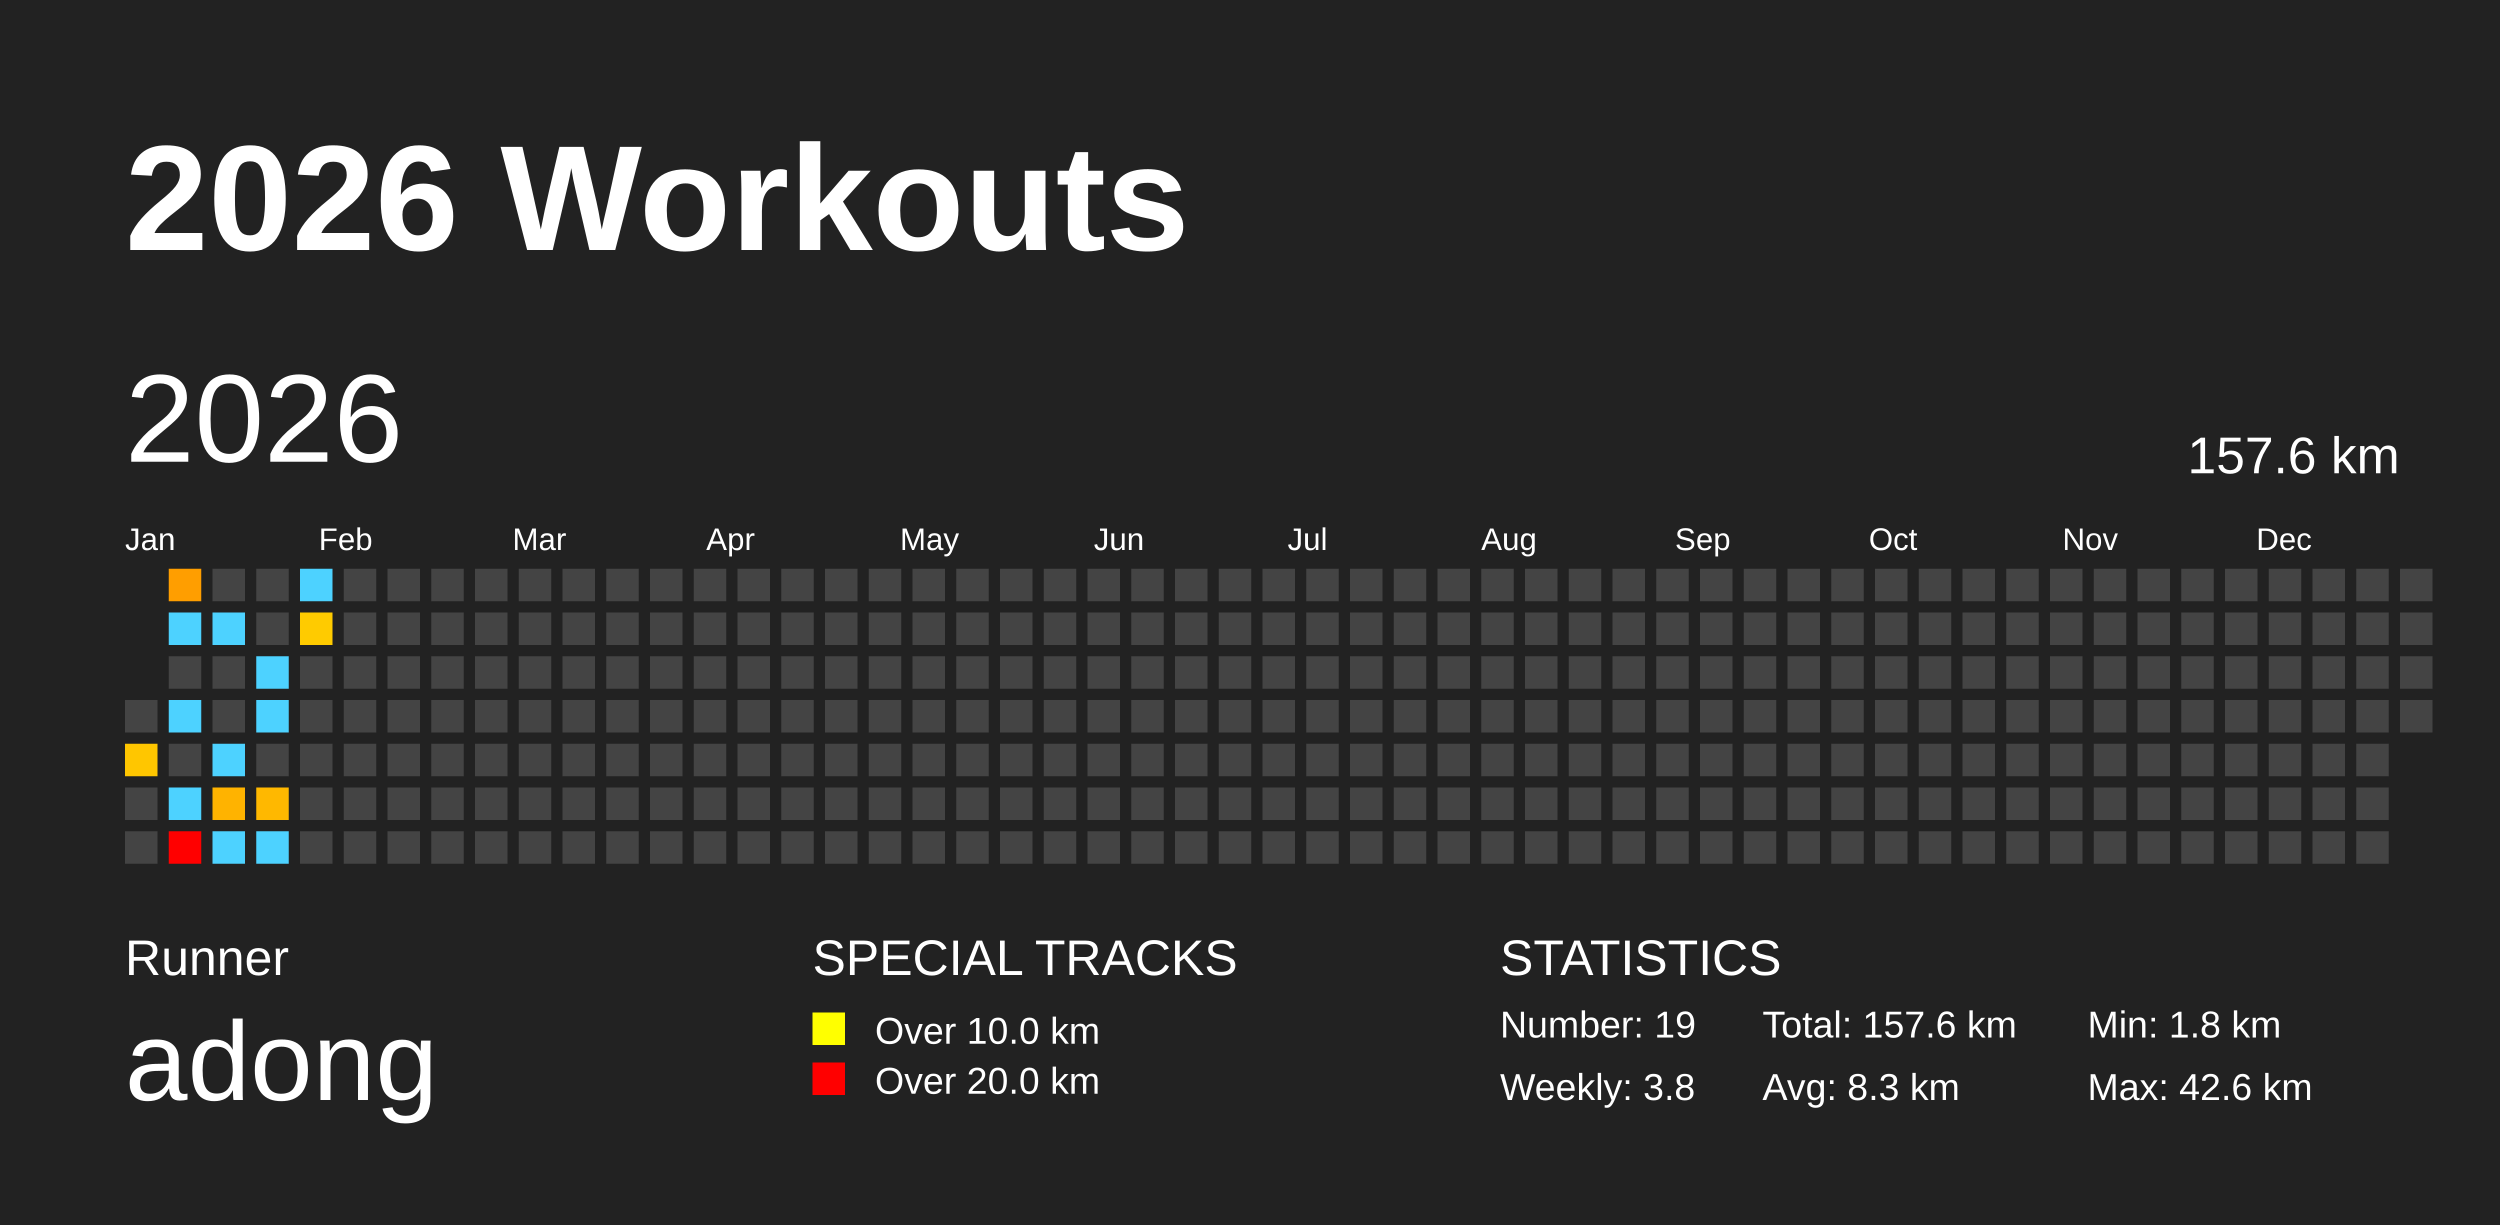
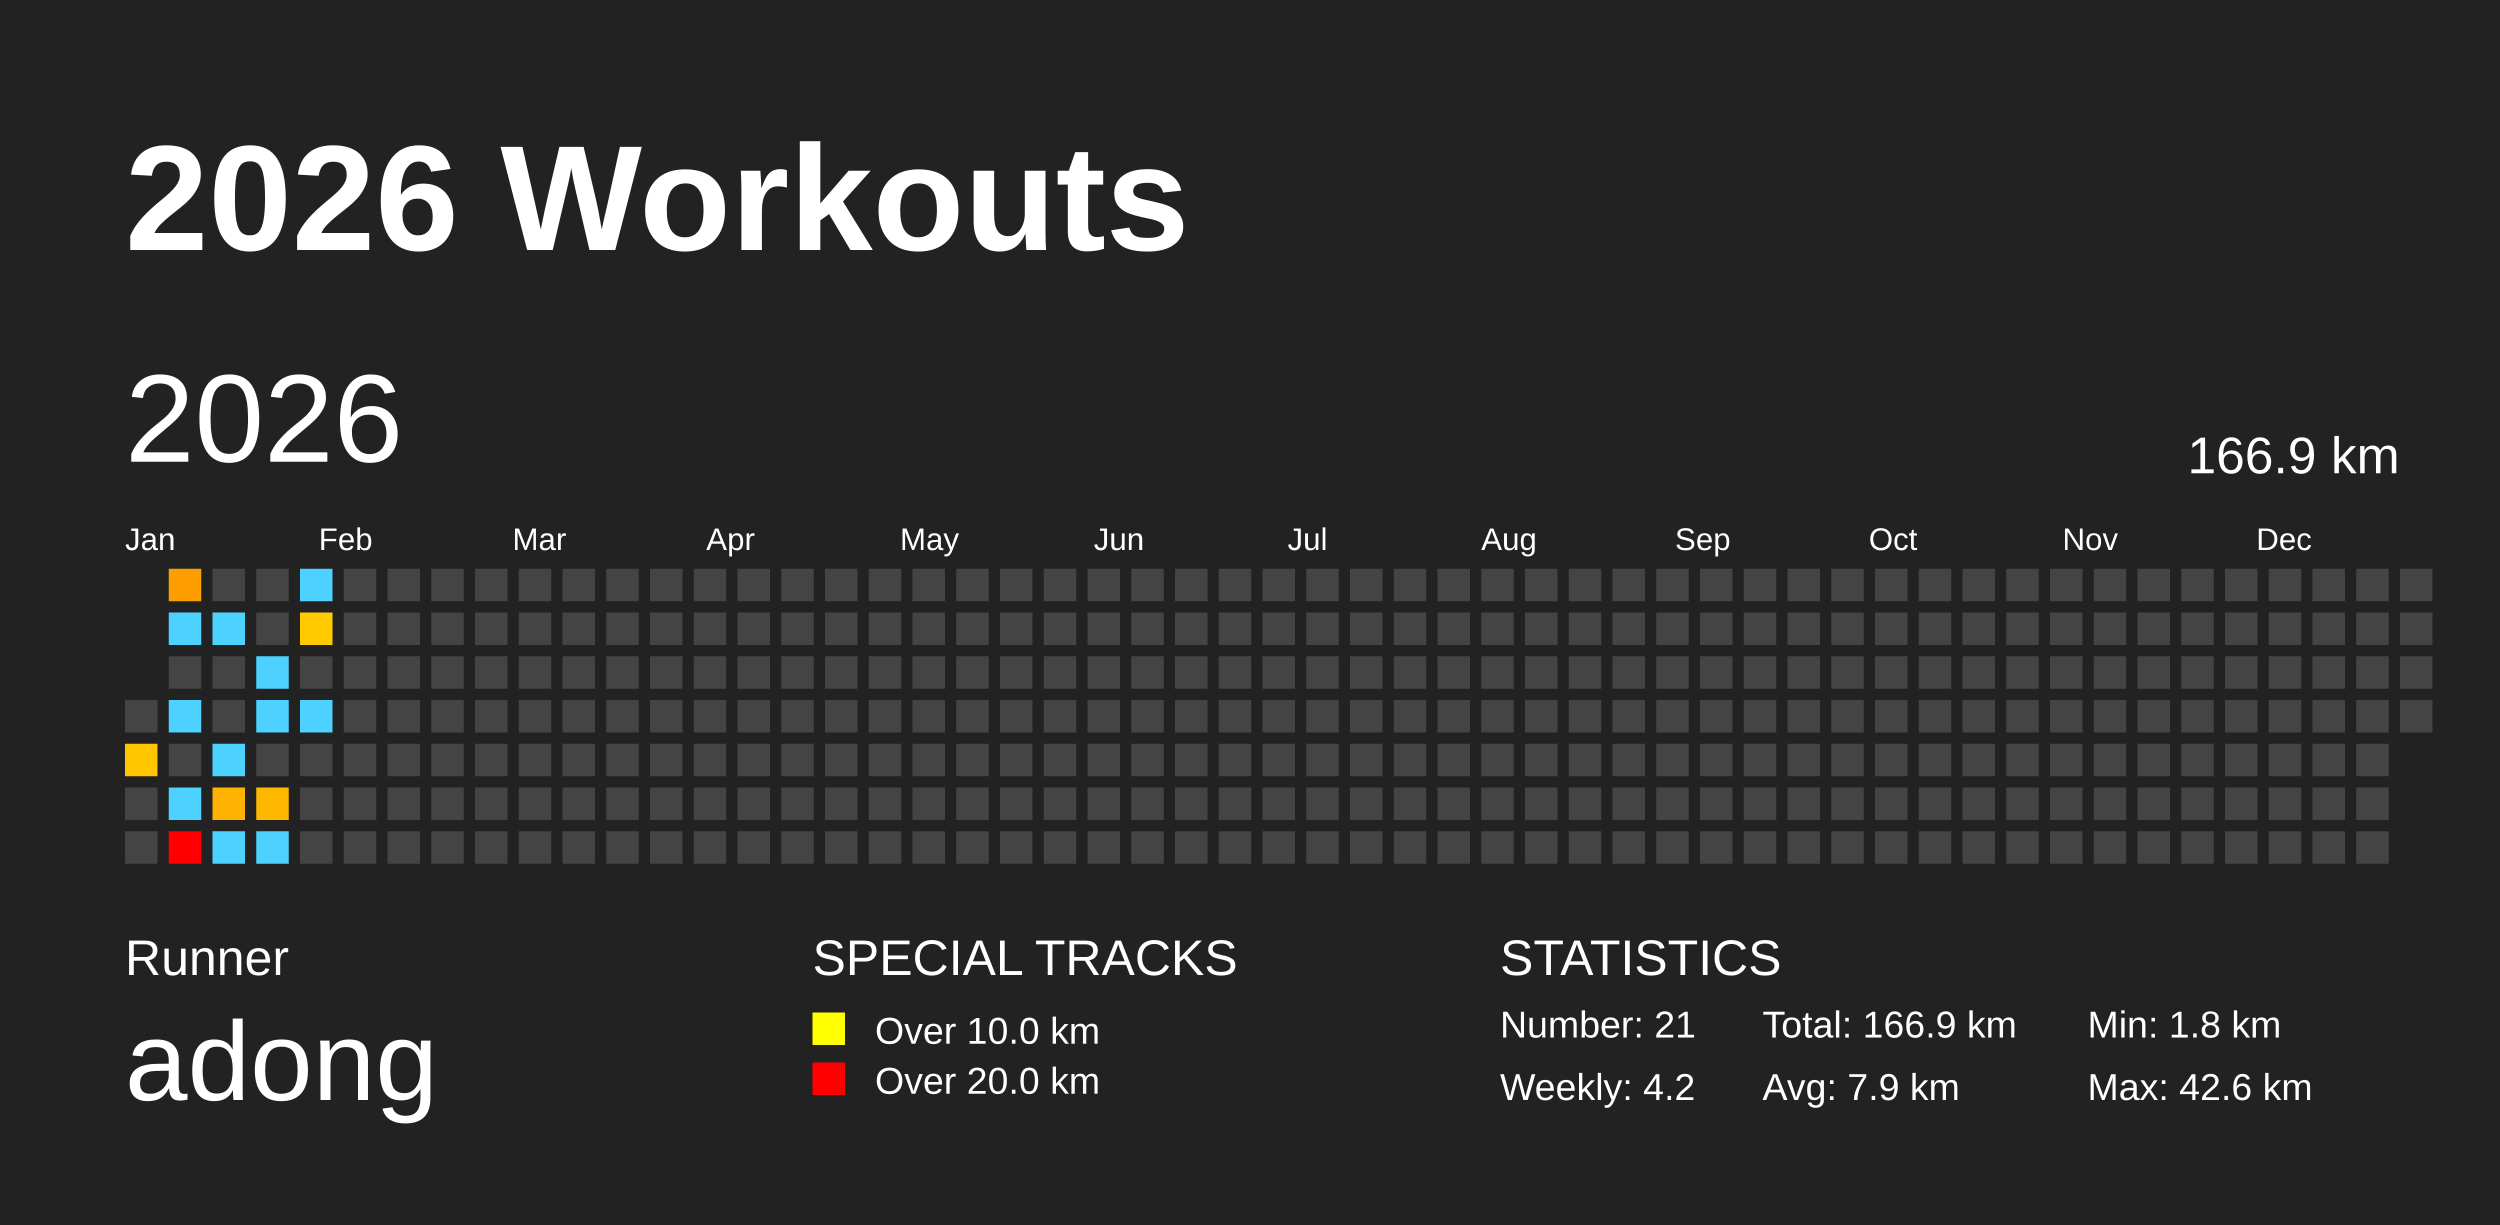
<svg xmlns="http://www.w3.org/2000/svg" baseProfile="full" height="98mm" version="1.1" viewBox="0,0,200,98" width="200mm">
  <defs />
  <rect fill="#222222" height="98" width="200" x="0" y="0" />
  <text fill="#FFFFFF" style="font-size:12px; font-family:Arial; font-weight:bold;" x="10" y="20">2026 Workouts</text>
  <text fill="#FFFFFF" style="font-size:4px; font-family:Arial" x="10" y="78">Runner</text>
  <text fill="#FFFFFF" style="font-size:9px; font-family:Arial" x="10" y="88">adong</text>
  <text fill="#FFFFFF" style="font-size:4px; font-family:Arial" x="65" y="78">SPECIAL TRACKS</text>
  <rect fill="yellow" height="2.6" width="2.6" x="65" y="81" />
  <text fill="#FFFFFF" style="font-size:3px; font-family:Arial" x="70" y="83.5">Over 10.0 km</text>
  <rect fill="red" height="2.6" width="2.6" x="65" y="85" />
  <text fill="#FFFFFF" style="font-size:3px; font-family:Arial" x="70" y="87.5">Over 20.0 km</text>
  <text fill="#FFFFFF" style="font-size:4px; font-family:Arial" x="120" y="78">STATISTICS</text>
-   <text fill="#FFFFFF" style="font-size:3px; font-family:Arial" x="120" y="83">Number: 19</text>
-   <text fill="#FFFFFF" style="font-size:3px; font-family:Arial" x="120" y="88">Weekly: 3.8</text>
-   <text fill="#FFFFFF" style="font-size:3px; font-family:Arial" x="141" y="83">Total: 157.6 km</text>
-   <text fill="#FFFFFF" style="font-size:3px; font-family:Arial" x="141" y="88">Avg: 8.3 km</text>
+   <text fill="#FFFFFF" style="font-size:3px; font-family:Arial" x="120" y="83">Number: 21</text>
+   <text fill="#FFFFFF" style="font-size:3px; font-family:Arial" x="120" y="88">Weekly: 4.2</text>
+   <text fill="#FFFFFF" style="font-size:3px; font-family:Arial" x="141" y="83">Total: 166.9 km</text>
+   <text fill="#FFFFFF" style="font-size:3px; font-family:Arial" x="141" y="88">Avg: 7.9 km</text>
  <text fill="#FFFFFF" style="font-size:3px; font-family:Arial" x="167" y="83">Min: 1.8 km</text>
  <text fill="#FFFFFF" style="font-size:3px; font-family:Arial" x="167" y="88">Max: 42.6 km</text>
  <text dominant-baseline="hanging" fill="#FFFFFF" style="font-size:10.0px; font-family:Arial;" x="10" y="30">2026</text>
-   <text dominant-baseline="hanging" fill="#FFFFFF" style="font-size:4.125px; font-family:Arial;" x="175" y="35">157.6 km</text>
+   <text dominant-baseline="hanging" fill="#FFFFFF" style="font-size:4.125px; font-family:Arial;" x="175" y="35">166.9 km</text>
  <text fill="#FFFFFF" style="font-size:2.5px; font-family:Arial" x="10.0" y="44">Jan</text>
  <text fill="#FFFFFF" style="font-size:2.5px; font-family:Arial" x="25.5" y="44">Feb</text>
  <text fill="#FFFFFF" style="font-size:2.5px; font-family:Arial" x="41.0" y="44">Mar</text>
  <text fill="#FFFFFF" style="font-size:2.5px; font-family:Arial" x="56.5" y="44">Apr</text>
  <text fill="#FFFFFF" style="font-size:2.5px; font-family:Arial" x="72.0" y="44">May</text>
  <text fill="#FFFFFF" style="font-size:2.5px; font-family:Arial" x="87.5" y="44">Jun</text>
  <text fill="#FFFFFF" style="font-size:2.5px; font-family:Arial" x="103.0" y="44">Jul</text>
  <text fill="#FFFFFF" style="font-size:2.5px; font-family:Arial" x="118.5" y="44">Aug</text>
  <text fill="#FFFFFF" style="font-size:2.5px; font-family:Arial" x="134.0" y="44">Sep</text>
  <text fill="#FFFFFF" style="font-size:2.5px; font-family:Arial" x="149.5" y="44">Oct</text>
  <text fill="#FFFFFF" style="font-size:2.5px; font-family:Arial" x="165.0" y="44">Nov</text>
  <text fill="#FFFFFF" style="font-size:2.5px; font-family:Arial" x="180.5" y="44">Dec</text>
  <rect fill="#444444" height="2.6" width="2.6" x="10.0" y="56.0" />
  <rect fill="#ffc600" height="2.6" width="2.6" x="10.0" y="59.5" />
  <rect fill="#444444" height="2.6" width="2.6" x="10.0" y="63.0" />
  <rect fill="#444444" height="2.6" width="2.6" x="10.0" y="66.5" />
  <rect fill="#ff9e00" height="2.6" width="2.6" x="13.5" y="45.5" />
  <rect fill="#4dd2ff" height="2.6" width="2.6" x="13.5" y="49.0" />
  <rect fill="#444444" height="2.6" width="2.6" x="13.5" y="52.5" />
  <rect fill="#4dd2ff" height="2.6" width="2.6" x="13.5" y="56.0" />
  <rect fill="#444444" height="2.6" width="2.6" x="13.5" y="59.5" />
  <rect fill="#4dd2ff" height="2.6" width="2.6" x="13.5" y="63.0" />
  <rect fill="red" height="2.6" width="2.6" x="13.5" y="66.5" />
  <rect fill="#444444" height="2.6" width="2.6" x="17.0" y="45.5" />
  <rect fill="#4dd2ff" height="2.6" width="2.6" x="17.0" y="49.0" />
  <rect fill="#444444" height="2.6" width="2.6" x="17.0" y="52.5" />
  <rect fill="#444444" height="2.6" width="2.6" x="17.0" y="56.0" />
  <rect fill="#4dd2ff" height="2.6" width="2.6" x="17.0" y="59.5" />
  <rect fill="#ffb300" height="2.6" width="2.6" x="17.0" y="63.0" />
  <rect fill="#4dd2ff" height="2.6" width="2.6" x="17.0" y="66.5" />
  <rect fill="#444444" height="2.6" width="2.6" x="20.5" y="45.5" />
  <rect fill="#444444" height="2.6" width="2.6" x="20.5" y="49.0" />
  <rect fill="#4dd2ff" height="2.6" width="2.6" x="20.5" y="52.5" />
  <rect fill="#4dd2ff" height="2.6" width="2.6" x="20.5" y="56.0" />
  <rect fill="#444444" height="2.6" width="2.6" x="20.5" y="59.5" />
  <rect fill="#ffb800" height="2.6" width="2.6" x="20.5" y="63.0" />
  <rect fill="#4dd2ff" height="2.6" width="2.6" x="20.5" y="66.5" />
  <rect fill="#4dd2ff" height="2.6" width="2.6" x="24.0" y="45.5" />
  <rect fill="#ffcb00" height="2.6" width="2.6" x="24.0" y="49.0" />
  <rect fill="#444444" height="2.6" width="2.6" x="24.0" y="52.5" />
-   <rect fill="#444444" height="2.6" width="2.6" x="24.0" y="56.0" />
+   <rect fill="#4dd2ff" height="2.6" width="2.6" x="24.0" y="56.0" />
  <rect fill="#444444" height="2.6" width="2.6" x="24.0" y="59.5" />
  <rect fill="#444444" height="2.6" width="2.6" x="24.0" y="63.0" />
  <rect fill="#444444" height="2.6" width="2.6" x="24.0" y="66.5" />
  <rect fill="#444444" height="2.6" width="2.6" x="27.5" y="45.5" />
  <rect fill="#444444" height="2.6" width="2.6" x="27.5" y="49.0" />
  <rect fill="#444444" height="2.6" width="2.6" x="27.5" y="52.5" />
  <rect fill="#444444" height="2.6" width="2.6" x="27.5" y="56.0" />
  <rect fill="#444444" height="2.6" width="2.6" x="27.5" y="59.5" />
  <rect fill="#444444" height="2.6" width="2.6" x="27.5" y="63.0" />
  <rect fill="#444444" height="2.6" width="2.6" x="27.5" y="66.5" />
  <rect fill="#444444" height="2.6" width="2.6" x="31.0" y="45.5" />
  <rect fill="#444444" height="2.6" width="2.6" x="31.0" y="49.0" />
  <rect fill="#444444" height="2.6" width="2.6" x="31.0" y="52.5" />
  <rect fill="#444444" height="2.6" width="2.6" x="31.0" y="56.0" />
  <rect fill="#444444" height="2.6" width="2.6" x="31.0" y="59.5" />
  <rect fill="#444444" height="2.6" width="2.6" x="31.0" y="63.0" />
  <rect fill="#444444" height="2.6" width="2.6" x="31.0" y="66.5" />
  <rect fill="#444444" height="2.6" width="2.6" x="34.5" y="45.5" />
  <rect fill="#444444" height="2.6" width="2.6" x="34.5" y="49.0" />
  <rect fill="#444444" height="2.6" width="2.6" x="34.5" y="52.5" />
  <rect fill="#444444" height="2.6" width="2.6" x="34.5" y="56.0" />
  <rect fill="#444444" height="2.6" width="2.6" x="34.5" y="59.5" />
  <rect fill="#444444" height="2.6" width="2.6" x="34.5" y="63.0" />
  <rect fill="#444444" height="2.6" width="2.6" x="34.5" y="66.5" />
  <rect fill="#444444" height="2.6" width="2.6" x="38.0" y="45.5" />
  <rect fill="#444444" height="2.6" width="2.6" x="38.0" y="49.0" />
  <rect fill="#444444" height="2.6" width="2.6" x="38.0" y="52.5" />
  <rect fill="#444444" height="2.6" width="2.6" x="38.0" y="56.0" />
  <rect fill="#444444" height="2.6" width="2.6" x="38.0" y="59.5" />
  <rect fill="#444444" height="2.6" width="2.6" x="38.0" y="63.0" />
  <rect fill="#444444" height="2.6" width="2.6" x="38.0" y="66.5" />
  <rect fill="#444444" height="2.6" width="2.6" x="41.5" y="45.5" />
  <rect fill="#444444" height="2.6" width="2.6" x="41.5" y="49.0" />
  <rect fill="#444444" height="2.6" width="2.6" x="41.5" y="52.5" />
  <rect fill="#444444" height="2.6" width="2.6" x="41.5" y="56.0" />
  <rect fill="#444444" height="2.6" width="2.6" x="41.5" y="59.5" />
  <rect fill="#444444" height="2.6" width="2.6" x="41.5" y="63.0" />
  <rect fill="#444444" height="2.6" width="2.6" x="41.5" y="66.5" />
  <rect fill="#444444" height="2.6" width="2.6" x="45.0" y="45.5" />
  <rect fill="#444444" height="2.6" width="2.6" x="45.0" y="49.0" />
  <rect fill="#444444" height="2.6" width="2.6" x="45.0" y="52.5" />
  <rect fill="#444444" height="2.6" width="2.6" x="45.0" y="56.0" />
  <rect fill="#444444" height="2.6" width="2.6" x="45.0" y="59.5" />
  <rect fill="#444444" height="2.6" width="2.6" x="45.0" y="63.0" />
  <rect fill="#444444" height="2.6" width="2.6" x="45.0" y="66.5" />
  <rect fill="#444444" height="2.6" width="2.6" x="48.5" y="45.5" />
  <rect fill="#444444" height="2.6" width="2.6" x="48.5" y="49.0" />
  <rect fill="#444444" height="2.6" width="2.6" x="48.5" y="52.5" />
  <rect fill="#444444" height="2.6" width="2.6" x="48.5" y="56.0" />
  <rect fill="#444444" height="2.6" width="2.6" x="48.5" y="59.5" />
  <rect fill="#444444" height="2.6" width="2.6" x="48.5" y="63.0" />
  <rect fill="#444444" height="2.6" width="2.6" x="48.5" y="66.5" />
  <rect fill="#444444" height="2.6" width="2.6" x="52.0" y="45.5" />
  <rect fill="#444444" height="2.6" width="2.6" x="52.0" y="49.0" />
  <rect fill="#444444" height="2.6" width="2.6" x="52.0" y="52.5" />
  <rect fill="#444444" height="2.6" width="2.6" x="52.0" y="56.0" />
  <rect fill="#444444" height="2.6" width="2.6" x="52.0" y="59.5" />
  <rect fill="#444444" height="2.6" width="2.6" x="52.0" y="63.0" />
  <rect fill="#444444" height="2.6" width="2.6" x="52.0" y="66.5" />
  <rect fill="#444444" height="2.6" width="2.6" x="55.5" y="45.5" />
  <rect fill="#444444" height="2.6" width="2.6" x="55.5" y="49.0" />
  <rect fill="#444444" height="2.6" width="2.6" x="55.5" y="52.5" />
  <rect fill="#444444" height="2.6" width="2.6" x="55.5" y="56.0" />
  <rect fill="#444444" height="2.6" width="2.6" x="55.5" y="59.5" />
  <rect fill="#444444" height="2.6" width="2.6" x="55.5" y="63.0" />
  <rect fill="#444444" height="2.6" width="2.6" x="55.5" y="66.5" />
  <rect fill="#444444" height="2.6" width="2.6" x="59.0" y="45.5" />
  <rect fill="#444444" height="2.6" width="2.6" x="59.0" y="49.0" />
  <rect fill="#444444" height="2.6" width="2.6" x="59.0" y="52.5" />
  <rect fill="#444444" height="2.6" width="2.6" x="59.0" y="56.0" />
  <rect fill="#444444" height="2.6" width="2.6" x="59.0" y="59.5" />
  <rect fill="#444444" height="2.6" width="2.6" x="59.0" y="63.0" />
  <rect fill="#444444" height="2.6" width="2.6" x="59.0" y="66.5" />
  <rect fill="#444444" height="2.6" width="2.6" x="62.5" y="45.5" />
  <rect fill="#444444" height="2.6" width="2.6" x="62.5" y="49.0" />
  <rect fill="#444444" height="2.6" width="2.6" x="62.5" y="52.5" />
  <rect fill="#444444" height="2.6" width="2.6" x="62.5" y="56.0" />
  <rect fill="#444444" height="2.6" width="2.6" x="62.5" y="59.5" />
  <rect fill="#444444" height="2.6" width="2.6" x="62.5" y="63.0" />
  <rect fill="#444444" height="2.6" width="2.6" x="62.5" y="66.5" />
  <rect fill="#444444" height="2.6" width="2.6" x="66.0" y="45.5" />
  <rect fill="#444444" height="2.6" width="2.6" x="66.0" y="49.0" />
  <rect fill="#444444" height="2.6" width="2.6" x="66.0" y="52.5" />
  <rect fill="#444444" height="2.6" width="2.6" x="66.0" y="56.0" />
  <rect fill="#444444" height="2.6" width="2.6" x="66.0" y="59.5" />
  <rect fill="#444444" height="2.6" width="2.6" x="66.0" y="63.0" />
  <rect fill="#444444" height="2.6" width="2.6" x="66.0" y="66.5" />
  <rect fill="#444444" height="2.6" width="2.6" x="69.5" y="45.5" />
  <rect fill="#444444" height="2.6" width="2.6" x="69.5" y="49.0" />
  <rect fill="#444444" height="2.6" width="2.6" x="69.5" y="52.5" />
  <rect fill="#444444" height="2.6" width="2.6" x="69.5" y="56.0" />
  <rect fill="#444444" height="2.6" width="2.6" x="69.5" y="59.5" />
  <rect fill="#444444" height="2.6" width="2.6" x="69.5" y="63.0" />
  <rect fill="#444444" height="2.6" width="2.6" x="69.5" y="66.5" />
  <rect fill="#444444" height="2.6" width="2.6" x="73.0" y="45.5" />
  <rect fill="#444444" height="2.6" width="2.6" x="73.0" y="49.0" />
  <rect fill="#444444" height="2.6" width="2.6" x="73.0" y="52.5" />
  <rect fill="#444444" height="2.6" width="2.6" x="73.0" y="56.0" />
  <rect fill="#444444" height="2.6" width="2.6" x="73.0" y="59.5" />
  <rect fill="#444444" height="2.6" width="2.6" x="73.0" y="63.0" />
  <rect fill="#444444" height="2.6" width="2.6" x="73.0" y="66.5" />
  <rect fill="#444444" height="2.6" width="2.6" x="76.5" y="45.5" />
  <rect fill="#444444" height="2.6" width="2.6" x="76.5" y="49.0" />
  <rect fill="#444444" height="2.6" width="2.6" x="76.5" y="52.5" />
  <rect fill="#444444" height="2.6" width="2.6" x="76.5" y="56.0" />
  <rect fill="#444444" height="2.6" width="2.6" x="76.5" y="59.5" />
  <rect fill="#444444" height="2.6" width="2.6" x="76.5" y="63.0" />
  <rect fill="#444444" height="2.6" width="2.6" x="76.5" y="66.5" />
  <rect fill="#444444" height="2.6" width="2.6" x="80.0" y="45.5" />
  <rect fill="#444444" height="2.6" width="2.6" x="80.0" y="49.0" />
  <rect fill="#444444" height="2.6" width="2.6" x="80.0" y="52.5" />
  <rect fill="#444444" height="2.6" width="2.6" x="80.0" y="56.0" />
  <rect fill="#444444" height="2.6" width="2.6" x="80.0" y="59.5" />
  <rect fill="#444444" height="2.6" width="2.6" x="80.0" y="63.0" />
  <rect fill="#444444" height="2.6" width="2.6" x="80.0" y="66.5" />
  <rect fill="#444444" height="2.6" width="2.6" x="83.5" y="45.5" />
  <rect fill="#444444" height="2.6" width="2.6" x="83.5" y="49.0" />
  <rect fill="#444444" height="2.6" width="2.6" x="83.5" y="52.5" />
  <rect fill="#444444" height="2.6" width="2.6" x="83.5" y="56.0" />
  <rect fill="#444444" height="2.6" width="2.6" x="83.5" y="59.5" />
  <rect fill="#444444" height="2.6" width="2.6" x="83.5" y="63.0" />
  <rect fill="#444444" height="2.6" width="2.6" x="83.5" y="66.5" />
  <rect fill="#444444" height="2.6" width="2.6" x="87.0" y="45.5" />
  <rect fill="#444444" height="2.6" width="2.6" x="87.0" y="49.0" />
  <rect fill="#444444" height="2.6" width="2.6" x="87.0" y="52.5" />
  <rect fill="#444444" height="2.6" width="2.6" x="87.0" y="56.0" />
  <rect fill="#444444" height="2.6" width="2.6" x="87.0" y="59.5" />
  <rect fill="#444444" height="2.6" width="2.6" x="87.0" y="63.0" />
  <rect fill="#444444" height="2.6" width="2.6" x="87.0" y="66.5" />
  <rect fill="#444444" height="2.6" width="2.6" x="90.5" y="45.5" />
  <rect fill="#444444" height="2.6" width="2.6" x="90.5" y="49.0" />
  <rect fill="#444444" height="2.6" width="2.6" x="90.5" y="52.5" />
  <rect fill="#444444" height="2.6" width="2.6" x="90.5" y="56.0" />
  <rect fill="#444444" height="2.6" width="2.6" x="90.5" y="59.5" />
  <rect fill="#444444" height="2.6" width="2.6" x="90.5" y="63.0" />
  <rect fill="#444444" height="2.6" width="2.6" x="90.5" y="66.5" />
  <rect fill="#444444" height="2.6" width="2.6" x="94.0" y="45.5" />
  <rect fill="#444444" height="2.6" width="2.6" x="94.0" y="49.0" />
  <rect fill="#444444" height="2.6" width="2.6" x="94.0" y="52.5" />
  <rect fill="#444444" height="2.6" width="2.6" x="94.0" y="56.0" />
  <rect fill="#444444" height="2.6" width="2.6" x="94.0" y="59.5" />
  <rect fill="#444444" height="2.6" width="2.6" x="94.0" y="63.0" />
  <rect fill="#444444" height="2.6" width="2.6" x="94.0" y="66.5" />
  <rect fill="#444444" height="2.6" width="2.6" x="97.5" y="45.5" />
  <rect fill="#444444" height="2.6" width="2.6" x="97.5" y="49.0" />
  <rect fill="#444444" height="2.6" width="2.6" x="97.5" y="52.5" />
  <rect fill="#444444" height="2.6" width="2.6" x="97.5" y="56.0" />
  <rect fill="#444444" height="2.6" width="2.6" x="97.5" y="59.5" />
  <rect fill="#444444" height="2.6" width="2.6" x="97.5" y="63.0" />
  <rect fill="#444444" height="2.6" width="2.6" x="97.5" y="66.5" />
  <rect fill="#444444" height="2.6" width="2.6" x="101.0" y="45.5" />
  <rect fill="#444444" height="2.6" width="2.6" x="101.0" y="49.0" />
  <rect fill="#444444" height="2.6" width="2.6" x="101.0" y="52.5" />
  <rect fill="#444444" height="2.6" width="2.6" x="101.0" y="56.0" />
  <rect fill="#444444" height="2.6" width="2.6" x="101.0" y="59.5" />
  <rect fill="#444444" height="2.6" width="2.6" x="101.0" y="63.0" />
  <rect fill="#444444" height="2.6" width="2.6" x="101.0" y="66.5" />
  <rect fill="#444444" height="2.6" width="2.6" x="104.5" y="45.5" />
  <rect fill="#444444" height="2.6" width="2.6" x="104.5" y="49.0" />
  <rect fill="#444444" height="2.6" width="2.6" x="104.5" y="52.5" />
  <rect fill="#444444" height="2.6" width="2.6" x="104.5" y="56.0" />
  <rect fill="#444444" height="2.6" width="2.6" x="104.5" y="59.5" />
  <rect fill="#444444" height="2.6" width="2.6" x="104.5" y="63.0" />
  <rect fill="#444444" height="2.6" width="2.6" x="104.5" y="66.5" />
  <rect fill="#444444" height="2.6" width="2.6" x="108.0" y="45.5" />
  <rect fill="#444444" height="2.6" width="2.6" x="108.0" y="49.0" />
  <rect fill="#444444" height="2.6" width="2.6" x="108.0" y="52.5" />
  <rect fill="#444444" height="2.6" width="2.6" x="108.0" y="56.0" />
  <rect fill="#444444" height="2.6" width="2.6" x="108.0" y="59.5" />
  <rect fill="#444444" height="2.6" width="2.6" x="108.0" y="63.0" />
  <rect fill="#444444" height="2.6" width="2.6" x="108.0" y="66.5" />
  <rect fill="#444444" height="2.6" width="2.6" x="111.5" y="45.5" />
  <rect fill="#444444" height="2.6" width="2.6" x="111.5" y="49.0" />
  <rect fill="#444444" height="2.6" width="2.6" x="111.5" y="52.5" />
  <rect fill="#444444" height="2.6" width="2.6" x="111.5" y="56.0" />
  <rect fill="#444444" height="2.6" width="2.6" x="111.5" y="59.5" />
  <rect fill="#444444" height="2.6" width="2.6" x="111.5" y="63.0" />
  <rect fill="#444444" height="2.6" width="2.6" x="111.5" y="66.5" />
  <rect fill="#444444" height="2.6" width="2.6" x="115.0" y="45.5" />
  <rect fill="#444444" height="2.6" width="2.6" x="115.0" y="49.0" />
  <rect fill="#444444" height="2.6" width="2.6" x="115.0" y="52.5" />
  <rect fill="#444444" height="2.6" width="2.6" x="115.0" y="56.0" />
  <rect fill="#444444" height="2.6" width="2.6" x="115.0" y="59.5" />
  <rect fill="#444444" height="2.6" width="2.6" x="115.0" y="63.0" />
  <rect fill="#444444" height="2.6" width="2.6" x="115.0" y="66.5" />
  <rect fill="#444444" height="2.6" width="2.6" x="118.5" y="45.5" />
  <rect fill="#444444" height="2.6" width="2.6" x="118.5" y="49.0" />
  <rect fill="#444444" height="2.6" width="2.6" x="118.5" y="52.5" />
  <rect fill="#444444" height="2.6" width="2.6" x="118.5" y="56.0" />
  <rect fill="#444444" height="2.6" width="2.6" x="118.5" y="59.5" />
  <rect fill="#444444" height="2.6" width="2.6" x="118.5" y="63.0" />
  <rect fill="#444444" height="2.6" width="2.6" x="118.5" y="66.5" />
  <rect fill="#444444" height="2.6" width="2.6" x="122.0" y="45.5" />
  <rect fill="#444444" height="2.6" width="2.6" x="122.0" y="49.0" />
  <rect fill="#444444" height="2.6" width="2.6" x="122.0" y="52.5" />
  <rect fill="#444444" height="2.6" width="2.6" x="122.0" y="56.0" />
  <rect fill="#444444" height="2.6" width="2.6" x="122.0" y="59.5" />
  <rect fill="#444444" height="2.6" width="2.6" x="122.0" y="63.0" />
  <rect fill="#444444" height="2.6" width="2.6" x="122.0" y="66.5" />
  <rect fill="#444444" height="2.6" width="2.6" x="125.5" y="45.5" />
  <rect fill="#444444" height="2.6" width="2.6" x="125.5" y="49.0" />
  <rect fill="#444444" height="2.6" width="2.6" x="125.5" y="52.5" />
  <rect fill="#444444" height="2.6" width="2.6" x="125.5" y="56.0" />
  <rect fill="#444444" height="2.6" width="2.6" x="125.5" y="59.5" />
  <rect fill="#444444" height="2.6" width="2.6" x="125.5" y="63.0" />
  <rect fill="#444444" height="2.6" width="2.6" x="125.5" y="66.5" />
  <rect fill="#444444" height="2.6" width="2.6" x="129.0" y="45.5" />
  <rect fill="#444444" height="2.6" width="2.6" x="129.0" y="49.0" />
  <rect fill="#444444" height="2.6" width="2.6" x="129.0" y="52.5" />
  <rect fill="#444444" height="2.6" width="2.6" x="129.0" y="56.0" />
  <rect fill="#444444" height="2.6" width="2.6" x="129.0" y="59.5" />
  <rect fill="#444444" height="2.6" width="2.6" x="129.0" y="63.0" />
  <rect fill="#444444" height="2.6" width="2.6" x="129.0" y="66.5" />
  <rect fill="#444444" height="2.6" width="2.6" x="132.5" y="45.5" />
  <rect fill="#444444" height="2.6" width="2.6" x="132.5" y="49.0" />
  <rect fill="#444444" height="2.6" width="2.6" x="132.5" y="52.5" />
  <rect fill="#444444" height="2.6" width="2.6" x="132.5" y="56.0" />
  <rect fill="#444444" height="2.6" width="2.6" x="132.5" y="59.5" />
  <rect fill="#444444" height="2.6" width="2.6" x="132.5" y="63.0" />
  <rect fill="#444444" height="2.6" width="2.6" x="132.5" y="66.5" />
  <rect fill="#444444" height="2.6" width="2.6" x="136.0" y="45.5" />
  <rect fill="#444444" height="2.6" width="2.6" x="136.0" y="49.0" />
  <rect fill="#444444" height="2.6" width="2.6" x="136.0" y="52.5" />
  <rect fill="#444444" height="2.6" width="2.6" x="136.0" y="56.0" />
  <rect fill="#444444" height="2.6" width="2.6" x="136.0" y="59.5" />
  <rect fill="#444444" height="2.6" width="2.6" x="136.0" y="63.0" />
  <rect fill="#444444" height="2.6" width="2.6" x="136.0" y="66.5" />
  <rect fill="#444444" height="2.6" width="2.6" x="139.5" y="45.5" />
  <rect fill="#444444" height="2.6" width="2.6" x="139.5" y="49.0" />
  <rect fill="#444444" height="2.6" width="2.6" x="139.5" y="52.5" />
  <rect fill="#444444" height="2.6" width="2.6" x="139.5" y="56.0" />
  <rect fill="#444444" height="2.6" width="2.6" x="139.5" y="59.5" />
  <rect fill="#444444" height="2.6" width="2.6" x="139.5" y="63.0" />
  <rect fill="#444444" height="2.6" width="2.6" x="139.5" y="66.5" />
  <rect fill="#444444" height="2.6" width="2.6" x="143.0" y="45.5" />
  <rect fill="#444444" height="2.6" width="2.6" x="143.0" y="49.0" />
  <rect fill="#444444" height="2.6" width="2.6" x="143.0" y="52.5" />
  <rect fill="#444444" height="2.6" width="2.6" x="143.0" y="56.0" />
  <rect fill="#444444" height="2.6" width="2.6" x="143.0" y="59.5" />
  <rect fill="#444444" height="2.6" width="2.6" x="143.0" y="63.0" />
  <rect fill="#444444" height="2.6" width="2.6" x="143.0" y="66.5" />
  <rect fill="#444444" height="2.6" width="2.6" x="146.5" y="45.5" />
  <rect fill="#444444" height="2.6" width="2.6" x="146.5" y="49.0" />
  <rect fill="#444444" height="2.6" width="2.6" x="146.5" y="52.5" />
  <rect fill="#444444" height="2.6" width="2.6" x="146.5" y="56.0" />
  <rect fill="#444444" height="2.6" width="2.6" x="146.5" y="59.5" />
  <rect fill="#444444" height="2.6" width="2.6" x="146.5" y="63.0" />
  <rect fill="#444444" height="2.6" width="2.6" x="146.5" y="66.5" />
  <rect fill="#444444" height="2.6" width="2.6" x="150.0" y="45.5" />
  <rect fill="#444444" height="2.6" width="2.6" x="150.0" y="49.0" />
  <rect fill="#444444" height="2.6" width="2.6" x="150.0" y="52.5" />
  <rect fill="#444444" height="2.6" width="2.6" x="150.0" y="56.0" />
  <rect fill="#444444" height="2.6" width="2.6" x="150.0" y="59.5" />
  <rect fill="#444444" height="2.6" width="2.6" x="150.0" y="63.0" />
  <rect fill="#444444" height="2.6" width="2.6" x="150.0" y="66.5" />
  <rect fill="#444444" height="2.6" width="2.6" x="153.5" y="45.5" />
  <rect fill="#444444" height="2.6" width="2.6" x="153.5" y="49.0" />
  <rect fill="#444444" height="2.6" width="2.6" x="153.5" y="52.5" />
  <rect fill="#444444" height="2.6" width="2.6" x="153.5" y="56.0" />
  <rect fill="#444444" height="2.6" width="2.6" x="153.5" y="59.5" />
  <rect fill="#444444" height="2.6" width="2.6" x="153.5" y="63.0" />
  <rect fill="#444444" height="2.6" width="2.6" x="153.5" y="66.5" />
  <rect fill="#444444" height="2.6" width="2.6" x="157.0" y="45.5" />
  <rect fill="#444444" height="2.6" width="2.6" x="157.0" y="49.0" />
  <rect fill="#444444" height="2.6" width="2.6" x="157.0" y="52.5" />
  <rect fill="#444444" height="2.6" width="2.6" x="157.0" y="56.0" />
  <rect fill="#444444" height="2.6" width="2.6" x="157.0" y="59.5" />
  <rect fill="#444444" height="2.6" width="2.6" x="157.0" y="63.0" />
  <rect fill="#444444" height="2.6" width="2.6" x="157.0" y="66.5" />
  <rect fill="#444444" height="2.6" width="2.6" x="160.5" y="45.5" />
  <rect fill="#444444" height="2.6" width="2.6" x="160.5" y="49.0" />
  <rect fill="#444444" height="2.6" width="2.6" x="160.5" y="52.5" />
  <rect fill="#444444" height="2.6" width="2.6" x="160.5" y="56.0" />
  <rect fill="#444444" height="2.6" width="2.6" x="160.5" y="59.5" />
  <rect fill="#444444" height="2.6" width="2.6" x="160.5" y="63.0" />
  <rect fill="#444444" height="2.6" width="2.6" x="160.5" y="66.5" />
  <rect fill="#444444" height="2.6" width="2.6" x="164.0" y="45.5" />
  <rect fill="#444444" height="2.6" width="2.6" x="164.0" y="49.0" />
  <rect fill="#444444" height="2.6" width="2.6" x="164.0" y="52.5" />
  <rect fill="#444444" height="2.6" width="2.6" x="164.0" y="56.0" />
  <rect fill="#444444" height="2.6" width="2.6" x="164.0" y="59.5" />
  <rect fill="#444444" height="2.6" width="2.6" x="164.0" y="63.0" />
  <rect fill="#444444" height="2.6" width="2.6" x="164.0" y="66.5" />
  <rect fill="#444444" height="2.6" width="2.6" x="167.5" y="45.5" />
  <rect fill="#444444" height="2.6" width="2.6" x="167.5" y="49.0" />
  <rect fill="#444444" height="2.6" width="2.6" x="167.5" y="52.5" />
  <rect fill="#444444" height="2.6" width="2.6" x="167.5" y="56.0" />
  <rect fill="#444444" height="2.6" width="2.6" x="167.5" y="59.5" />
  <rect fill="#444444" height="2.6" width="2.6" x="167.5" y="63.0" />
  <rect fill="#444444" height="2.6" width="2.6" x="167.5" y="66.5" />
  <rect fill="#444444" height="2.6" width="2.6" x="171.0" y="45.5" />
  <rect fill="#444444" height="2.6" width="2.6" x="171.0" y="49.0" />
  <rect fill="#444444" height="2.6" width="2.6" x="171.0" y="52.5" />
  <rect fill="#444444" height="2.6" width="2.6" x="171.0" y="56.0" />
  <rect fill="#444444" height="2.6" width="2.6" x="171.0" y="59.5" />
  <rect fill="#444444" height="2.6" width="2.6" x="171.0" y="63.0" />
  <rect fill="#444444" height="2.6" width="2.6" x="171.0" y="66.5" />
  <rect fill="#444444" height="2.6" width="2.6" x="174.5" y="45.5" />
  <rect fill="#444444" height="2.6" width="2.6" x="174.5" y="49.0" />
  <rect fill="#444444" height="2.6" width="2.6" x="174.5" y="52.5" />
  <rect fill="#444444" height="2.6" width="2.6" x="174.5" y="56.0" />
  <rect fill="#444444" height="2.6" width="2.6" x="174.5" y="59.5" />
  <rect fill="#444444" height="2.6" width="2.6" x="174.5" y="63.0" />
  <rect fill="#444444" height="2.6" width="2.6" x="174.5" y="66.5" />
  <rect fill="#444444" height="2.6" width="2.6" x="178.0" y="45.5" />
  <rect fill="#444444" height="2.6" width="2.6" x="178.0" y="49.0" />
  <rect fill="#444444" height="2.6" width="2.6" x="178.0" y="52.5" />
  <rect fill="#444444" height="2.6" width="2.6" x="178.0" y="56.0" />
  <rect fill="#444444" height="2.6" width="2.6" x="178.0" y="59.5" />
  <rect fill="#444444" height="2.6" width="2.6" x="178.0" y="63.0" />
  <rect fill="#444444" height="2.6" width="2.6" x="178.0" y="66.5" />
  <rect fill="#444444" height="2.6" width="2.6" x="181.5" y="45.5" />
  <rect fill="#444444" height="2.6" width="2.6" x="181.5" y="49.0" />
  <rect fill="#444444" height="2.6" width="2.6" x="181.5" y="52.5" />
  <rect fill="#444444" height="2.6" width="2.6" x="181.5" y="56.0" />
  <rect fill="#444444" height="2.6" width="2.6" x="181.5" y="59.5" />
  <rect fill="#444444" height="2.6" width="2.6" x="181.5" y="63.0" />
  <rect fill="#444444" height="2.6" width="2.6" x="181.5" y="66.5" />
  <rect fill="#444444" height="2.6" width="2.6" x="185.0" y="45.5" />
  <rect fill="#444444" height="2.6" width="2.6" x="185.0" y="49.0" />
  <rect fill="#444444" height="2.6" width="2.6" x="185.0" y="52.5" />
  <rect fill="#444444" height="2.6" width="2.6" x="185.0" y="56.0" />
  <rect fill="#444444" height="2.6" width="2.6" x="185.0" y="59.5" />
  <rect fill="#444444" height="2.6" width="2.6" x="185.0" y="63.0" />
  <rect fill="#444444" height="2.6" width="2.6" x="185.0" y="66.5" />
  <rect fill="#444444" height="2.6" width="2.6" x="188.5" y="45.5" />
  <rect fill="#444444" height="2.6" width="2.6" x="188.5" y="49.0" />
  <rect fill="#444444" height="2.6" width="2.6" x="188.5" y="52.5" />
  <rect fill="#444444" height="2.6" width="2.6" x="188.5" y="56.0" />
  <rect fill="#444444" height="2.6" width="2.6" x="188.5" y="59.5" />
  <rect fill="#444444" height="2.6" width="2.6" x="188.5" y="63.0" />
  <rect fill="#444444" height="2.6" width="2.6" x="188.5" y="66.5" />
  <rect fill="#444444" height="2.6" width="2.6" x="192.0" y="45.5" />
  <rect fill="#444444" height="2.6" width="2.6" x="192.0" y="49.0" />
  <rect fill="#444444" height="2.6" width="2.6" x="192.0" y="52.5" />
  <rect fill="#444444" height="2.6" width="2.6" x="192.0" y="56.0" />
</svg>
